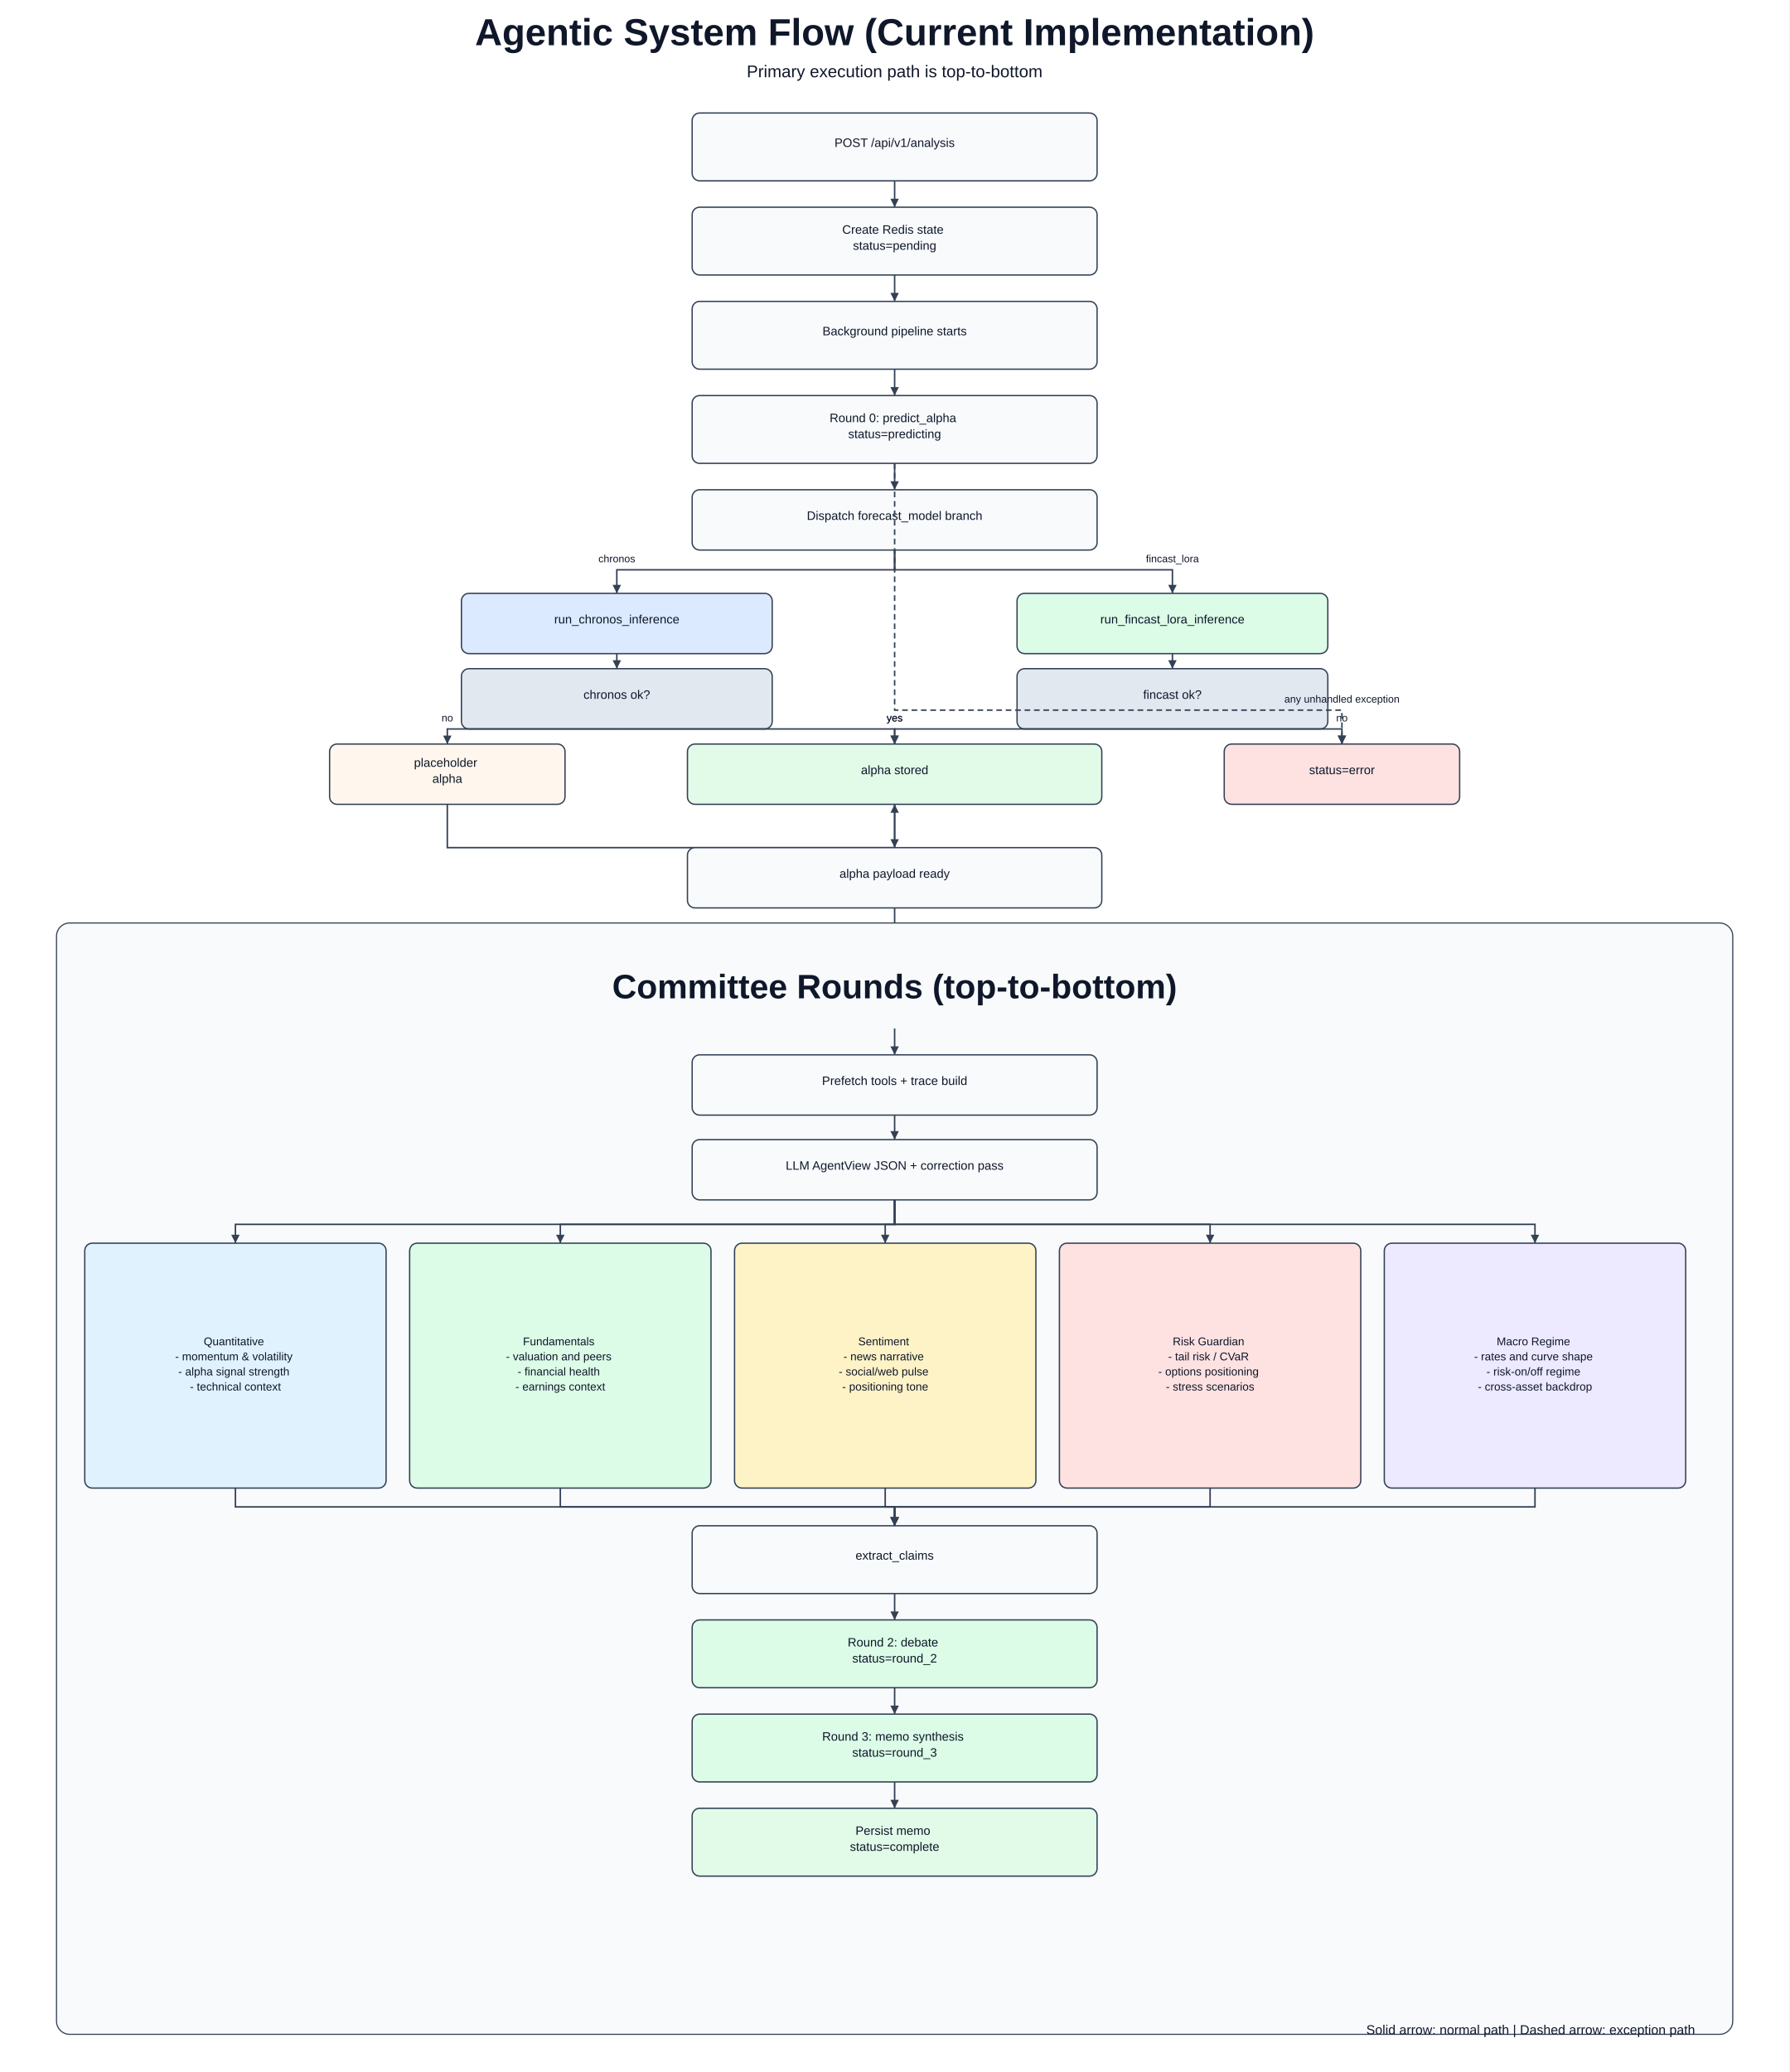
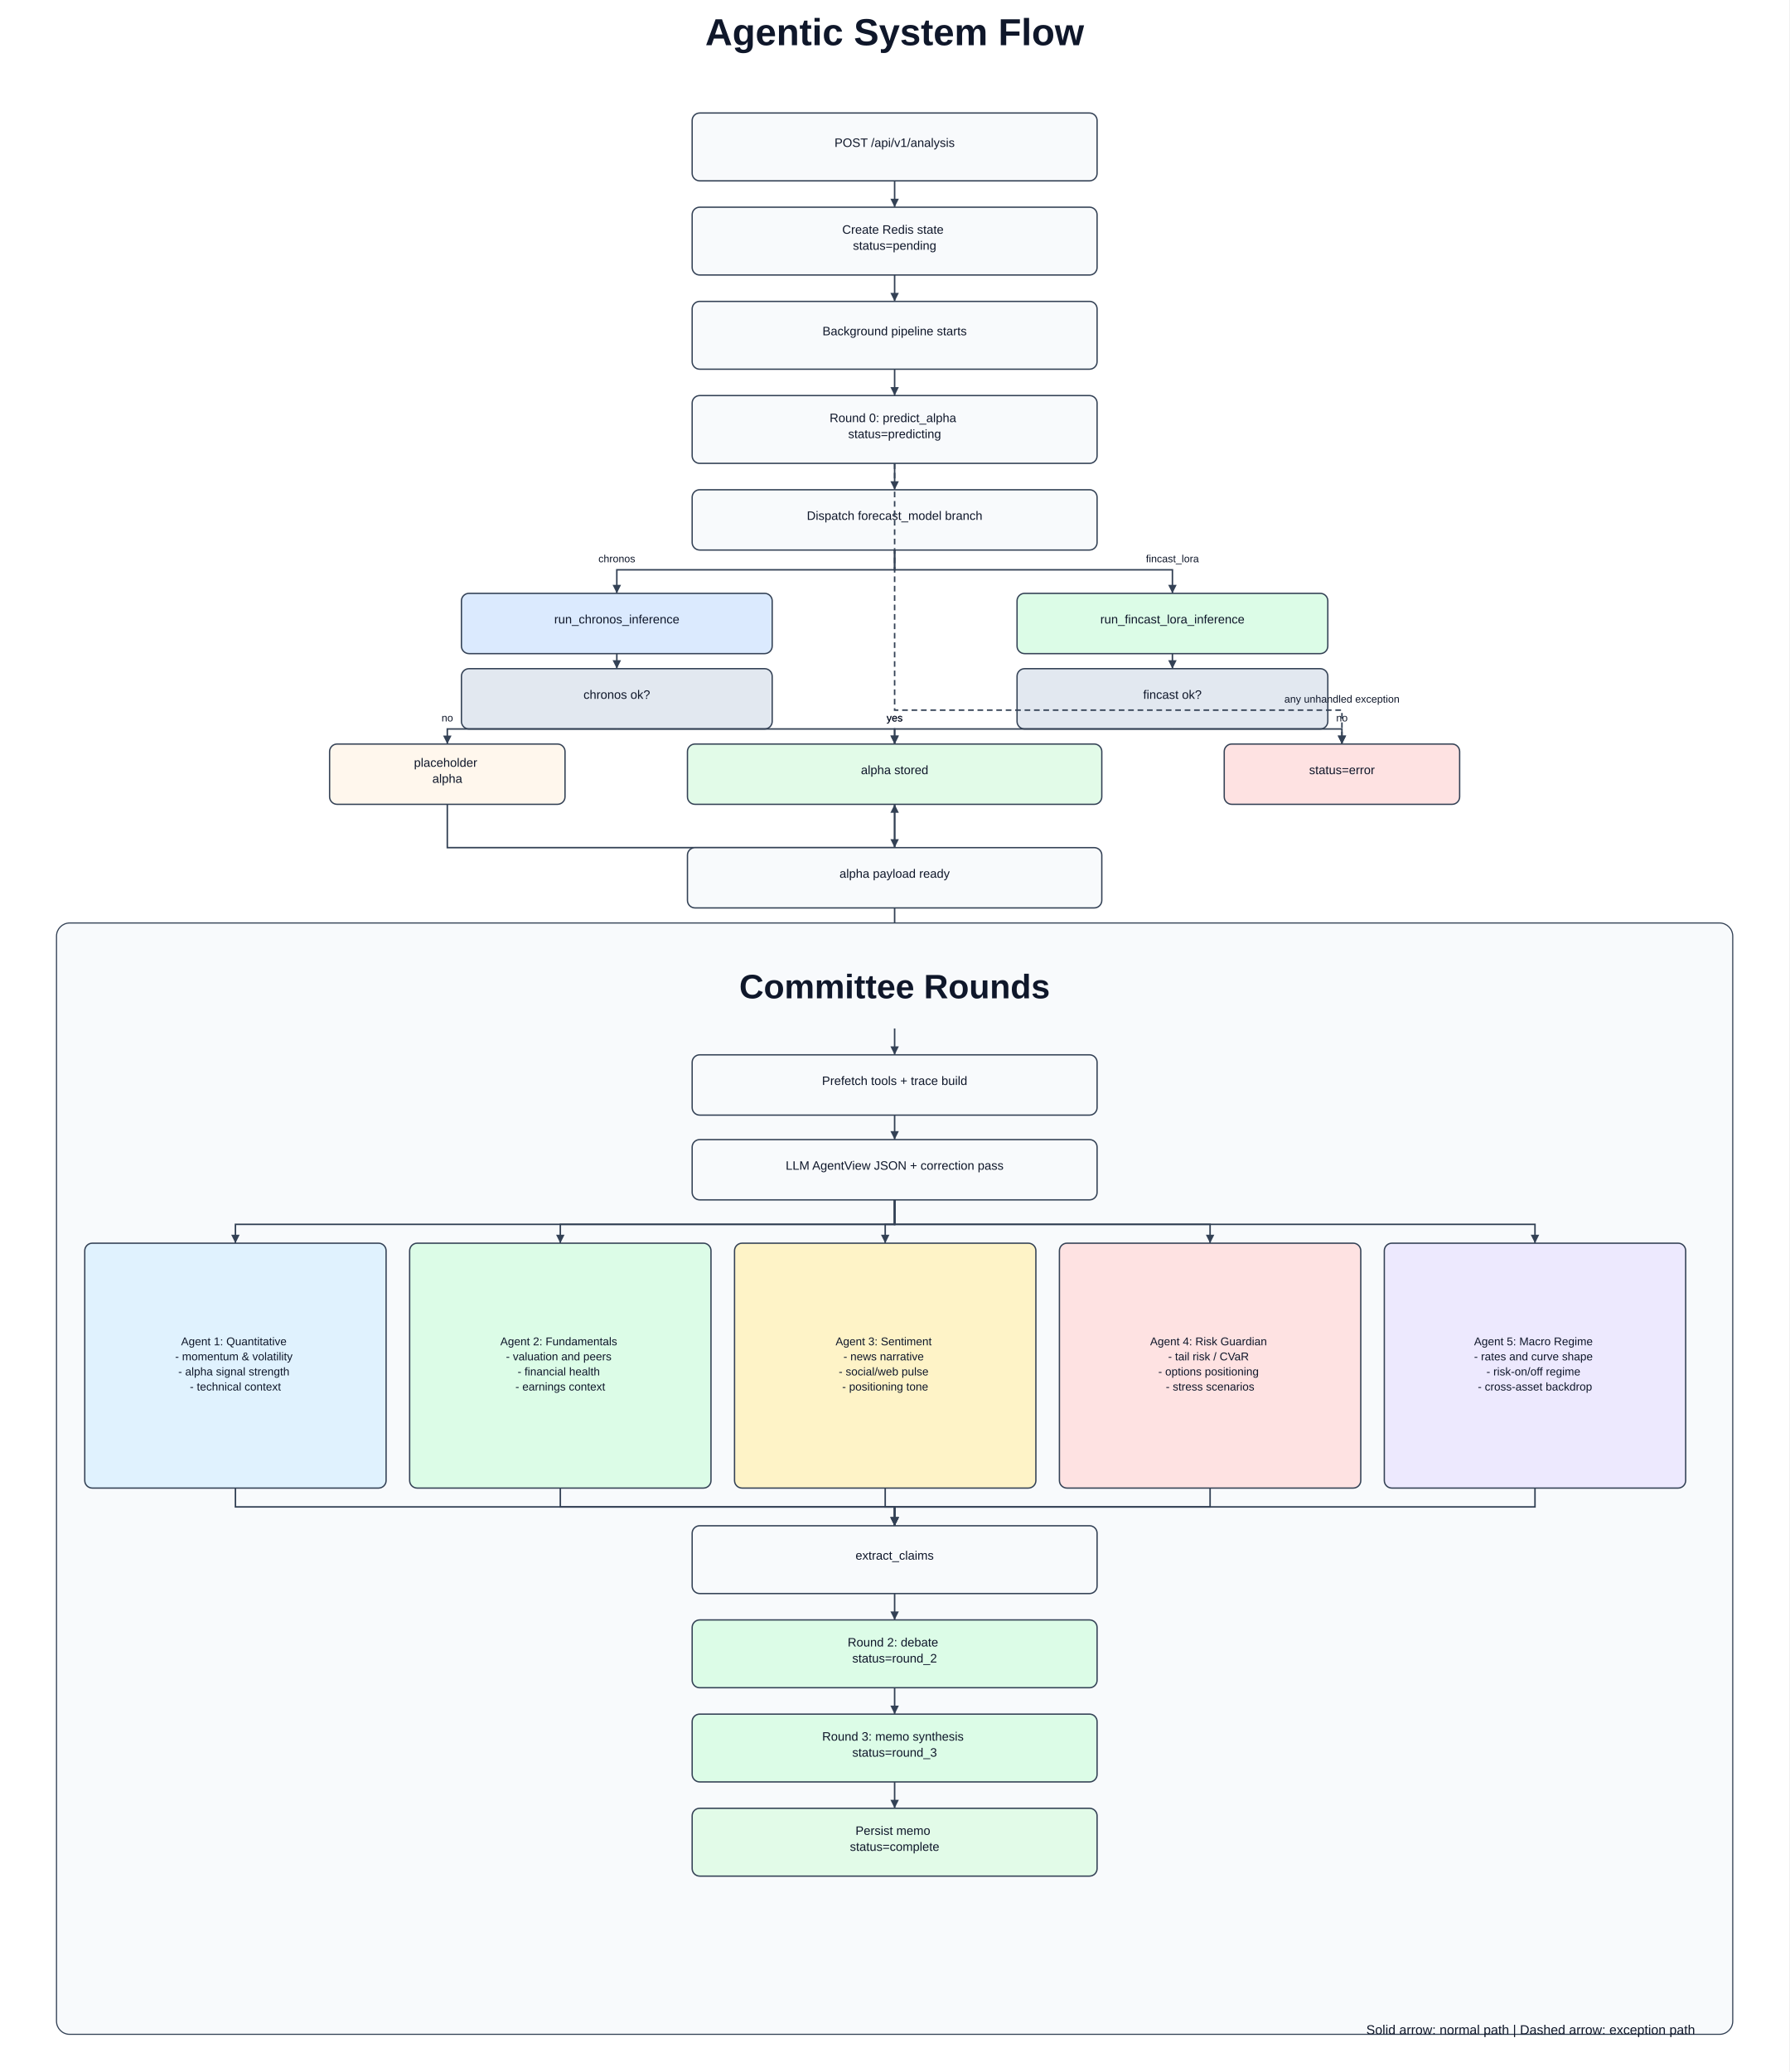
<svg xmlns="http://www.w3.org/2000/svg" width="1900" height="2200" viewBox="0 0 1900 2200">
  <rect width="100%" height="100%" fill="#ffffff" />
-   <text x="950" y="48" text-anchor="middle" font-family="Arial, sans-serif" font-size="40" font-weight="700" fill="#0f172a">Agentic System Flow (Current Implementation)</text>
-   <text x="950" y="82" text-anchor="middle" font-family="Arial, sans-serif" font-size="18" fill="#0f172a">Primary execution path is top-to-bottom</text>
+   <text x="950" y="48" text-anchor="middle" font-family="Arial, sans-serif" font-size="40" font-weight="700" fill="#0f172a">Agentic System Flow</text>
  <rect x="735.0" y="120" width="430" height="72" rx="8" fill="#f8fafc" stroke="#334155" stroke-width="1.4" />
  <text x="950.0" y="156.0" text-anchor="middle" font-family="Arial, sans-serif" font-size="13" fill="#0f172a">
    <tspan x="950.0" dy="0">POST /api/v1/analysis</tspan>
  </text>
  <rect x="735.0" y="220" width="430" height="72" rx="8" fill="#f8fafc" stroke="#334155" stroke-width="1.4" />
  <text x="950.0" y="248.2" text-anchor="middle" font-family="Arial, sans-serif" font-size="13" fill="#0f172a">
    <tspan x="950.0" dy="0">Create Redis state</tspan>
    <tspan x="950.0" dy="17">status=pending</tspan>
  </text>
  <rect x="735.0" y="320" width="430" height="72" rx="8" fill="#f8fafc" stroke="#334155" stroke-width="1.4" />
  <text x="950.0" y="356.0" text-anchor="middle" font-family="Arial, sans-serif" font-size="13" fill="#0f172a">
    <tspan x="950.0" dy="0">Background pipeline starts</tspan>
  </text>
  <rect x="735.0" y="420" width="430" height="72" rx="8" fill="#f8fafc" stroke="#334155" stroke-width="1.4" />
  <text x="950.0" y="448.2" text-anchor="middle" font-family="Arial, sans-serif" font-size="13" fill="#0f172a">
    <tspan x="950.0" dy="0">Round 0: predict_alpha</tspan>
    <tspan x="950.0" dy="17">status=predicting</tspan>
  </text>
  <rect x="735.0" y="520" width="430" height="64" rx="8" fill="#f8fafc" stroke="#334155" stroke-width="1.4" />
  <text x="950.0" y="552.0" text-anchor="middle" font-family="Arial, sans-serif" font-size="13" fill="#0f172a">
    <tspan x="950.0" dy="0">Dispatch forecast_model branch</tspan>
  </text>
  <line x1="950" y1="192" x2="950" y2="220" stroke="#334155" stroke-width="1.6" />
  <polygon points="950,220 945.5,211 954.5,211" fill="#334155" />
  <line x1="950" y1="292" x2="950" y2="320" stroke="#334155" stroke-width="1.6" />
  <polygon points="950,320 945.5,311 954.5,311" fill="#334155" />
  <line x1="950" y1="392" x2="950" y2="420" stroke="#334155" stroke-width="1.6" />
  <polygon points="950,420 945.5,411 954.5,411" fill="#334155" />
  <line x1="950" y1="492" x2="950" y2="520" stroke="#334155" stroke-width="1.6" />
  <polygon points="950,520 945.5,511 954.5,511" fill="#334155" />
  <rect x="490" y="630" width="330" height="64" rx="8" fill="#dbeafe" stroke="#334155" stroke-width="1.4" />
  <text x="655.0" y="662.0" text-anchor="middle" font-family="Arial, sans-serif" font-size="13" fill="#0f172a">
    <tspan x="655.0" dy="0">run_chronos_inference</tspan>
  </text>
  <rect x="1080" y="630" width="330" height="64" rx="8" fill="#dcfce7" stroke="#334155" stroke-width="1.4" />
  <text x="1245.0" y="662.0" text-anchor="middle" font-family="Arial, sans-serif" font-size="13" fill="#0f172a">
    <tspan x="1245.0" dy="0">run_fincast_lora_inference</tspan>
  </text>
  <rect x="490" y="710" width="330" height="64" rx="8" fill="#e2e8f0" stroke="#334155" stroke-width="1.4" />
  <text x="655.0" y="742.0" text-anchor="middle" font-family="Arial, sans-serif" font-size="13" fill="#0f172a">
    <tspan x="655.0" dy="0">chronos ok?</tspan>
  </text>
  <rect x="1080" y="710" width="330" height="64" rx="8" fill="#e2e8f0" stroke="#334155" stroke-width="1.4" />
  <text x="1245.0" y="742.0" text-anchor="middle" font-family="Arial, sans-serif" font-size="13" fill="#0f172a">
    <tspan x="1245.0" dy="0">fincast ok?</tspan>
  </text>
  <polyline points="950,584 950,605 655.0,605 655.0,630" fill="none" stroke="#334155" stroke-width="1.6" />
  <polygon points="655.0,630 650.5,621 659.5,621" fill="#334155" />
  <text x="655.0" y="597" text-anchor="middle" font-family="Arial, sans-serif" font-size="11" fill="#0f172a">chronos</text>
  <polyline points="950,584 950,605 1245.0,605 1245.0,630" fill="none" stroke="#334155" stroke-width="1.6" />
  <polygon points="1245.0,630 1240.5,621 1249.5,621" fill="#334155" />
  <text x="1245.0" y="597" text-anchor="middle" font-family="Arial, sans-serif" font-size="11" fill="#0f172a">fincast_lora</text>
  <line x1="655.0" y1="694" x2="655.0" y2="710" stroke="#334155" stroke-width="1.6" />
  <polygon points="655.0,710 650.5,701 659.5,701" fill="#334155" />
  <line x1="1245.0" y1="694" x2="1245.0" y2="710" stroke="#334155" stroke-width="1.6" />
  <polygon points="1245.0,710 1240.5,701 1249.5,701" fill="#334155" />
  <rect x="730" y="790" width="440" height="64" rx="8" fill="#e2fbe8" stroke="#334155" stroke-width="1.4" />
  <text x="950.0" y="822.0" text-anchor="middle" font-family="Arial, sans-serif" font-size="13" fill="#0f172a">
    <tspan x="950.0" dy="0">alpha stored</tspan>
  </text>
  <rect x="350" y="790" width="250" height="64" rx="8" fill="#fff7ed" stroke="#334155" stroke-width="1.4" />
  <text x="475.0" y="814.2" text-anchor="middle" font-family="Arial, sans-serif" font-size="13" fill="#0f172a">
    <tspan x="475.0" dy="0">placeholder</tspan>
    <tspan x="475.0" dy="17">alpha</tspan>
  </text>
  <rect x="1300" y="790" width="250" height="64" rx="8" fill="#fee2e2" stroke="#334155" stroke-width="1.4" />
  <text x="1425.0" y="822.0" text-anchor="middle" font-family="Arial, sans-serif" font-size="13" fill="#0f172a">
    <tspan x="1425.0" dy="0">status=error</tspan>
  </text>
  <polyline points="655.0,774 655.0,774 950,774 950,790" fill="none" stroke="#334155" stroke-width="1.6" />
  <polygon points="950,790 945.5,781 954.5,781" fill="#334155" />
  <text x="950" y="766" text-anchor="middle" font-family="Arial, sans-serif" font-size="11" fill="#0f172a">yes</text>
  <polyline points="655.0,774 655.0,774 475,774 475,790" fill="none" stroke="#334155" stroke-width="1.6" />
  <polygon points="475,790 470.5,781 479.5,781" fill="#334155" />
  <text x="475" y="766" text-anchor="middle" font-family="Arial, sans-serif" font-size="11" fill="#0f172a">no</text>
  <polyline points="475,854 475,900 950,900 950,854" fill="none" stroke="#334155" stroke-width="1.6" />
  <polygon points="950,854 945.5,863 954.5,863" fill="#334155" />
  <polyline points="1245.0,774 1245.0,774 950,774 950,790" fill="none" stroke="#334155" stroke-width="1.6" />
  <polygon points="950,790 945.5,781 954.5,781" fill="#334155" />
  <text x="950" y="766" text-anchor="middle" font-family="Arial, sans-serif" font-size="11" fill="#0f172a">yes</text>
  <polyline points="1245.0,774 1245.0,774 1425,774 1425,790" fill="none" stroke="#334155" stroke-width="1.6" />
  <polygon points="1425,790 1420.5,781 1429.5,781" fill="#334155" />
  <text x="1425" y="766" text-anchor="middle" font-family="Arial, sans-serif" font-size="11" fill="#0f172a">no</text>
  <polyline points="950,492 950,754 1425,754 1425,790" fill="none" stroke="#334155" stroke-width="1.6" stroke-dasharray="6 4" />
  <polygon points="1425,790 1420.5,781 1429.5,781" fill="#334155" />
  <text x="1425" y="746" text-anchor="middle" font-family="Arial, sans-serif" font-size="11" fill="#0f172a">any unhandled exception</text>
  <rect x="730" y="900" width="440" height="64" rx="8" fill="#f8fafc" stroke="#334155" stroke-width="1.4" />
  <text x="950.0" y="932.0" text-anchor="middle" font-family="Arial, sans-serif" font-size="13" fill="#0f172a">
    <tspan x="950.0" dy="0">alpha payload ready</tspan>
  </text>
  <line x1="950" y1="854" x2="950" y2="900" stroke="#334155" stroke-width="1.6" />
  <polygon points="950,900 945.5,891 954.5,891" fill="#334155" />
  <rect x="735.0" y="1020" width="430" height="72" rx="8" fill="#dbeafe" stroke="#334155" stroke-width="1.4" />
  <text x="950.0" y="1048.2" text-anchor="middle" font-family="Arial, sans-serif" font-size="13" fill="#0f172a">
    <tspan x="950.0" dy="0">Round 1: agent analysis (parallel)</tspan>
    <tspan x="950.0" dy="17">status=round_1</tspan>
  </text>
  <line x1="950" y1="964" x2="950" y2="1020" stroke="#334155" stroke-width="1.6" />
  <polygon points="950,1020 945.5,1011 954.5,1011" fill="#334155" />
  <rect x="60" y="980" width="1780" height="1180" rx="14" fill="#f8fafc" stroke="#334155" stroke-width="1.2" />
-   <text x="950" y="1060" text-anchor="middle" font-family="Arial, sans-serif" font-size="36" font-weight="700" fill="#0f172a">Committee Rounds (top-to-bottom)</text>
+   <text x="950" y="1060" text-anchor="middle" font-family="Arial, sans-serif" font-size="36" font-weight="700" fill="#0f172a">Committee Rounds</text>
  <rect x="735.0" y="1120" width="430" height="64" rx="8" fill="#f8fafc" stroke="#334155" stroke-width="1.4" />
  <text x="950.0" y="1152.0" text-anchor="middle" font-family="Arial, sans-serif" font-size="13" fill="#0f172a">
    <tspan x="950.0" dy="0">Prefetch tools + trace build</tspan>
  </text>
  <rect x="735.0" y="1210" width="430" height="64" rx="8" fill="#f8fafc" stroke="#334155" stroke-width="1.4" />
  <text x="950.0" y="1242.0" text-anchor="middle" font-family="Arial, sans-serif" font-size="13" fill="#0f172a">
    <tspan x="950.0" dy="0">LLM AgentView JSON + correction pass</tspan>
  </text>
  <line x1="950" y1="1092" x2="950" y2="1120" stroke="#334155" stroke-width="1.6" />
  <polygon points="950,1120 945.5,1111 954.5,1111" fill="#334155" />
  <line x1="950" y1="1184" x2="950" y2="1210" stroke="#334155" stroke-width="1.6" />
  <polygon points="950,1210 945.5,1201 954.5,1201" fill="#334155" />
  <rect x="90" y="1320" width="320" height="260" rx="8" fill="#e0f2fe" stroke="#334155" stroke-width="1.4" />
  <text x="250.0" y="1428.4" text-anchor="middle" font-family="Arial, sans-serif" font-size="12" fill="#0f172a">
-     <tspan x="250.0" dy="0">Quantitative</tspan>
+     <tspan x="250.0" dy="0">Agent 1: Quantitative</tspan>
    <tspan x="250.0" dy="16">- momentum &amp; volatility</tspan>
    <tspan x="250.0" dy="16">- alpha signal strength</tspan>
    <tspan x="250.0" dy="16">- technical context</tspan>
  </text>
  <polyline points="950,1274 950,1300 250.0,1300 250.0,1320" fill="none" stroke="#334155" stroke-width="1.6" />
  <polygon points="250.0,1320 245.5,1311 254.5,1311" fill="#334155" />
  <rect x="435" y="1320" width="320" height="260" rx="8" fill="#dcfce7" stroke="#334155" stroke-width="1.4" />
  <text x="595.0" y="1428.4" text-anchor="middle" font-family="Arial, sans-serif" font-size="12" fill="#0f172a">
-     <tspan x="595.0" dy="0">Fundamentals</tspan>
+     <tspan x="595.0" dy="0">Agent 2: Fundamentals</tspan>
    <tspan x="595.0" dy="16">- valuation and peers</tspan>
    <tspan x="595.0" dy="16">- financial health</tspan>
    <tspan x="595.0" dy="16">- earnings context</tspan>
  </text>
  <polyline points="950,1274 950,1300 595.0,1300 595.0,1320" fill="none" stroke="#334155" stroke-width="1.6" />
  <polygon points="595.0,1320 590.5,1311 599.5,1311" fill="#334155" />
  <rect x="780" y="1320" width="320" height="260" rx="8" fill="#fef3c7" stroke="#334155" stroke-width="1.4" />
  <text x="940.0" y="1428.4" text-anchor="middle" font-family="Arial, sans-serif" font-size="12" fill="#0f172a">
-     <tspan x="940.0" dy="0">Sentiment</tspan>
+     <tspan x="940.0" dy="0">Agent 3: Sentiment</tspan>
    <tspan x="940.0" dy="16">- news narrative</tspan>
    <tspan x="940.0" dy="16">- social/web pulse</tspan>
    <tspan x="940.0" dy="16">- positioning tone</tspan>
  </text>
  <polyline points="950,1274 950,1300 940.0,1300 940.0,1320" fill="none" stroke="#334155" stroke-width="1.6" />
  <polygon points="940.0,1320 935.5,1311 944.5,1311" fill="#334155" />
  <rect x="1125" y="1320" width="320" height="260" rx="8" fill="#fee2e2" stroke="#334155" stroke-width="1.4" />
  <text x="1285.0" y="1428.4" text-anchor="middle" font-family="Arial, sans-serif" font-size="12" fill="#0f172a">
-     <tspan x="1285.0" dy="0">Risk Guardian</tspan>
+     <tspan x="1285.0" dy="0">Agent 4: Risk Guardian</tspan>
    <tspan x="1285.0" dy="16">- tail risk / CVaR</tspan>
    <tspan x="1285.0" dy="16">- options positioning</tspan>
    <tspan x="1285.0" dy="16">- stress scenarios</tspan>
  </text>
  <polyline points="950,1274 950,1300 1285.0,1300 1285.0,1320" fill="none" stroke="#334155" stroke-width="1.6" />
  <polygon points="1285.0,1320 1280.5,1311 1289.5,1311" fill="#334155" />
  <rect x="1470" y="1320" width="320" height="260" rx="8" fill="#ede9fe" stroke="#334155" stroke-width="1.4" />
  <text x="1630.0" y="1428.4" text-anchor="middle" font-family="Arial, sans-serif" font-size="12" fill="#0f172a">
-     <tspan x="1630.0" dy="0">Macro Regime</tspan>
+     <tspan x="1630.0" dy="0">Agent 5: Macro Regime</tspan>
    <tspan x="1630.0" dy="16">- rates and curve shape</tspan>
    <tspan x="1630.0" dy="16">- risk-on/off regime</tspan>
    <tspan x="1630.0" dy="16">- cross-asset backdrop</tspan>
  </text>
  <polyline points="950,1274 950,1300 1630.0,1300 1630.0,1320" fill="none" stroke="#334155" stroke-width="1.6" />
  <polygon points="1630.0,1320 1625.5,1311 1634.5,1311" fill="#334155" />
  <rect x="735.0" y="1620" width="430" height="72" rx="8" fill="#f8fafc" stroke="#334155" stroke-width="1.4" />
  <text x="950.0" y="1656.0" text-anchor="middle" font-family="Arial, sans-serif" font-size="13" fill="#0f172a">
    <tspan x="950.0" dy="0">extract_claims</tspan>
  </text>
  <rect x="735.0" y="1720" width="430" height="72" rx="8" fill="#dcfce7" stroke="#334155" stroke-width="1.4" />
  <text x="950.0" y="1748.2" text-anchor="middle" font-family="Arial, sans-serif" font-size="13" fill="#0f172a">
    <tspan x="950.0" dy="0">Round 2: debate</tspan>
    <tspan x="950.0" dy="17">status=round_2</tspan>
  </text>
  <rect x="735.0" y="1820" width="430" height="72" rx="8" fill="#dcfce7" stroke="#334155" stroke-width="1.4" />
  <text x="950.0" y="1848.2" text-anchor="middle" font-family="Arial, sans-serif" font-size="13" fill="#0f172a">
    <tspan x="950.0" dy="0">Round 3: memo synthesis</tspan>
    <tspan x="950.0" dy="17">status=round_3</tspan>
  </text>
  <rect x="735.0" y="1920" width="430" height="72" rx="8" fill="#e2fbe8" stroke="#334155" stroke-width="1.4" />
  <text x="950.0" y="1948.2" text-anchor="middle" font-family="Arial, sans-serif" font-size="13" fill="#0f172a">
    <tspan x="950.0" dy="0">Persist memo</tspan>
    <tspan x="950.0" dy="17">status=complete</tspan>
  </text>
  <polyline points="250.0,1580 250.0,1600 950,1600 950,1620" fill="none" stroke="#334155" stroke-width="1.6" />
  <polygon points="950,1620 945.5,1611 954.5,1611" fill="#334155" />
  <polyline points="595.0,1580 595.0,1600 950,1600 950,1620" fill="none" stroke="#334155" stroke-width="1.6" />
  <polygon points="950,1620 945.5,1611 954.5,1611" fill="#334155" />
  <polyline points="940.0,1580 940.0,1600 950,1600 950,1620" fill="none" stroke="#334155" stroke-width="1.6" />
  <polygon points="950,1620 945.5,1611 954.5,1611" fill="#334155" />
  <polyline points="1285.0,1580 1285.0,1600 950,1600 950,1620" fill="none" stroke="#334155" stroke-width="1.6" />
  <polygon points="950,1620 945.5,1611 954.5,1611" fill="#334155" />
  <polyline points="1630.0,1580 1630.0,1600 950,1600 950,1620" fill="none" stroke="#334155" stroke-width="1.6" />
  <polygon points="950,1620 945.5,1611 954.5,1611" fill="#334155" />
  <line x1="950" y1="1692" x2="950" y2="1720" stroke="#334155" stroke-width="1.6" />
  <polygon points="950,1720 945.5,1711 954.5,1711" fill="#334155" />
  <line x1="950" y1="1792" x2="950" y2="1820" stroke="#334155" stroke-width="1.6" />
  <polygon points="950,1820 945.5,1811 954.5,1811" fill="#334155" />
  <line x1="950" y1="1892" x2="950" y2="1920" stroke="#334155" stroke-width="1.6" />
  <polygon points="950,1920 945.5,1911 954.5,1911" fill="#334155" />
  <text x="1800" y="2160" text-anchor="end" font-family="Arial, sans-serif" font-size="14" fill="#0f172a">Solid arrow: normal path   |   Dashed arrow: exception path</text>
</svg>
